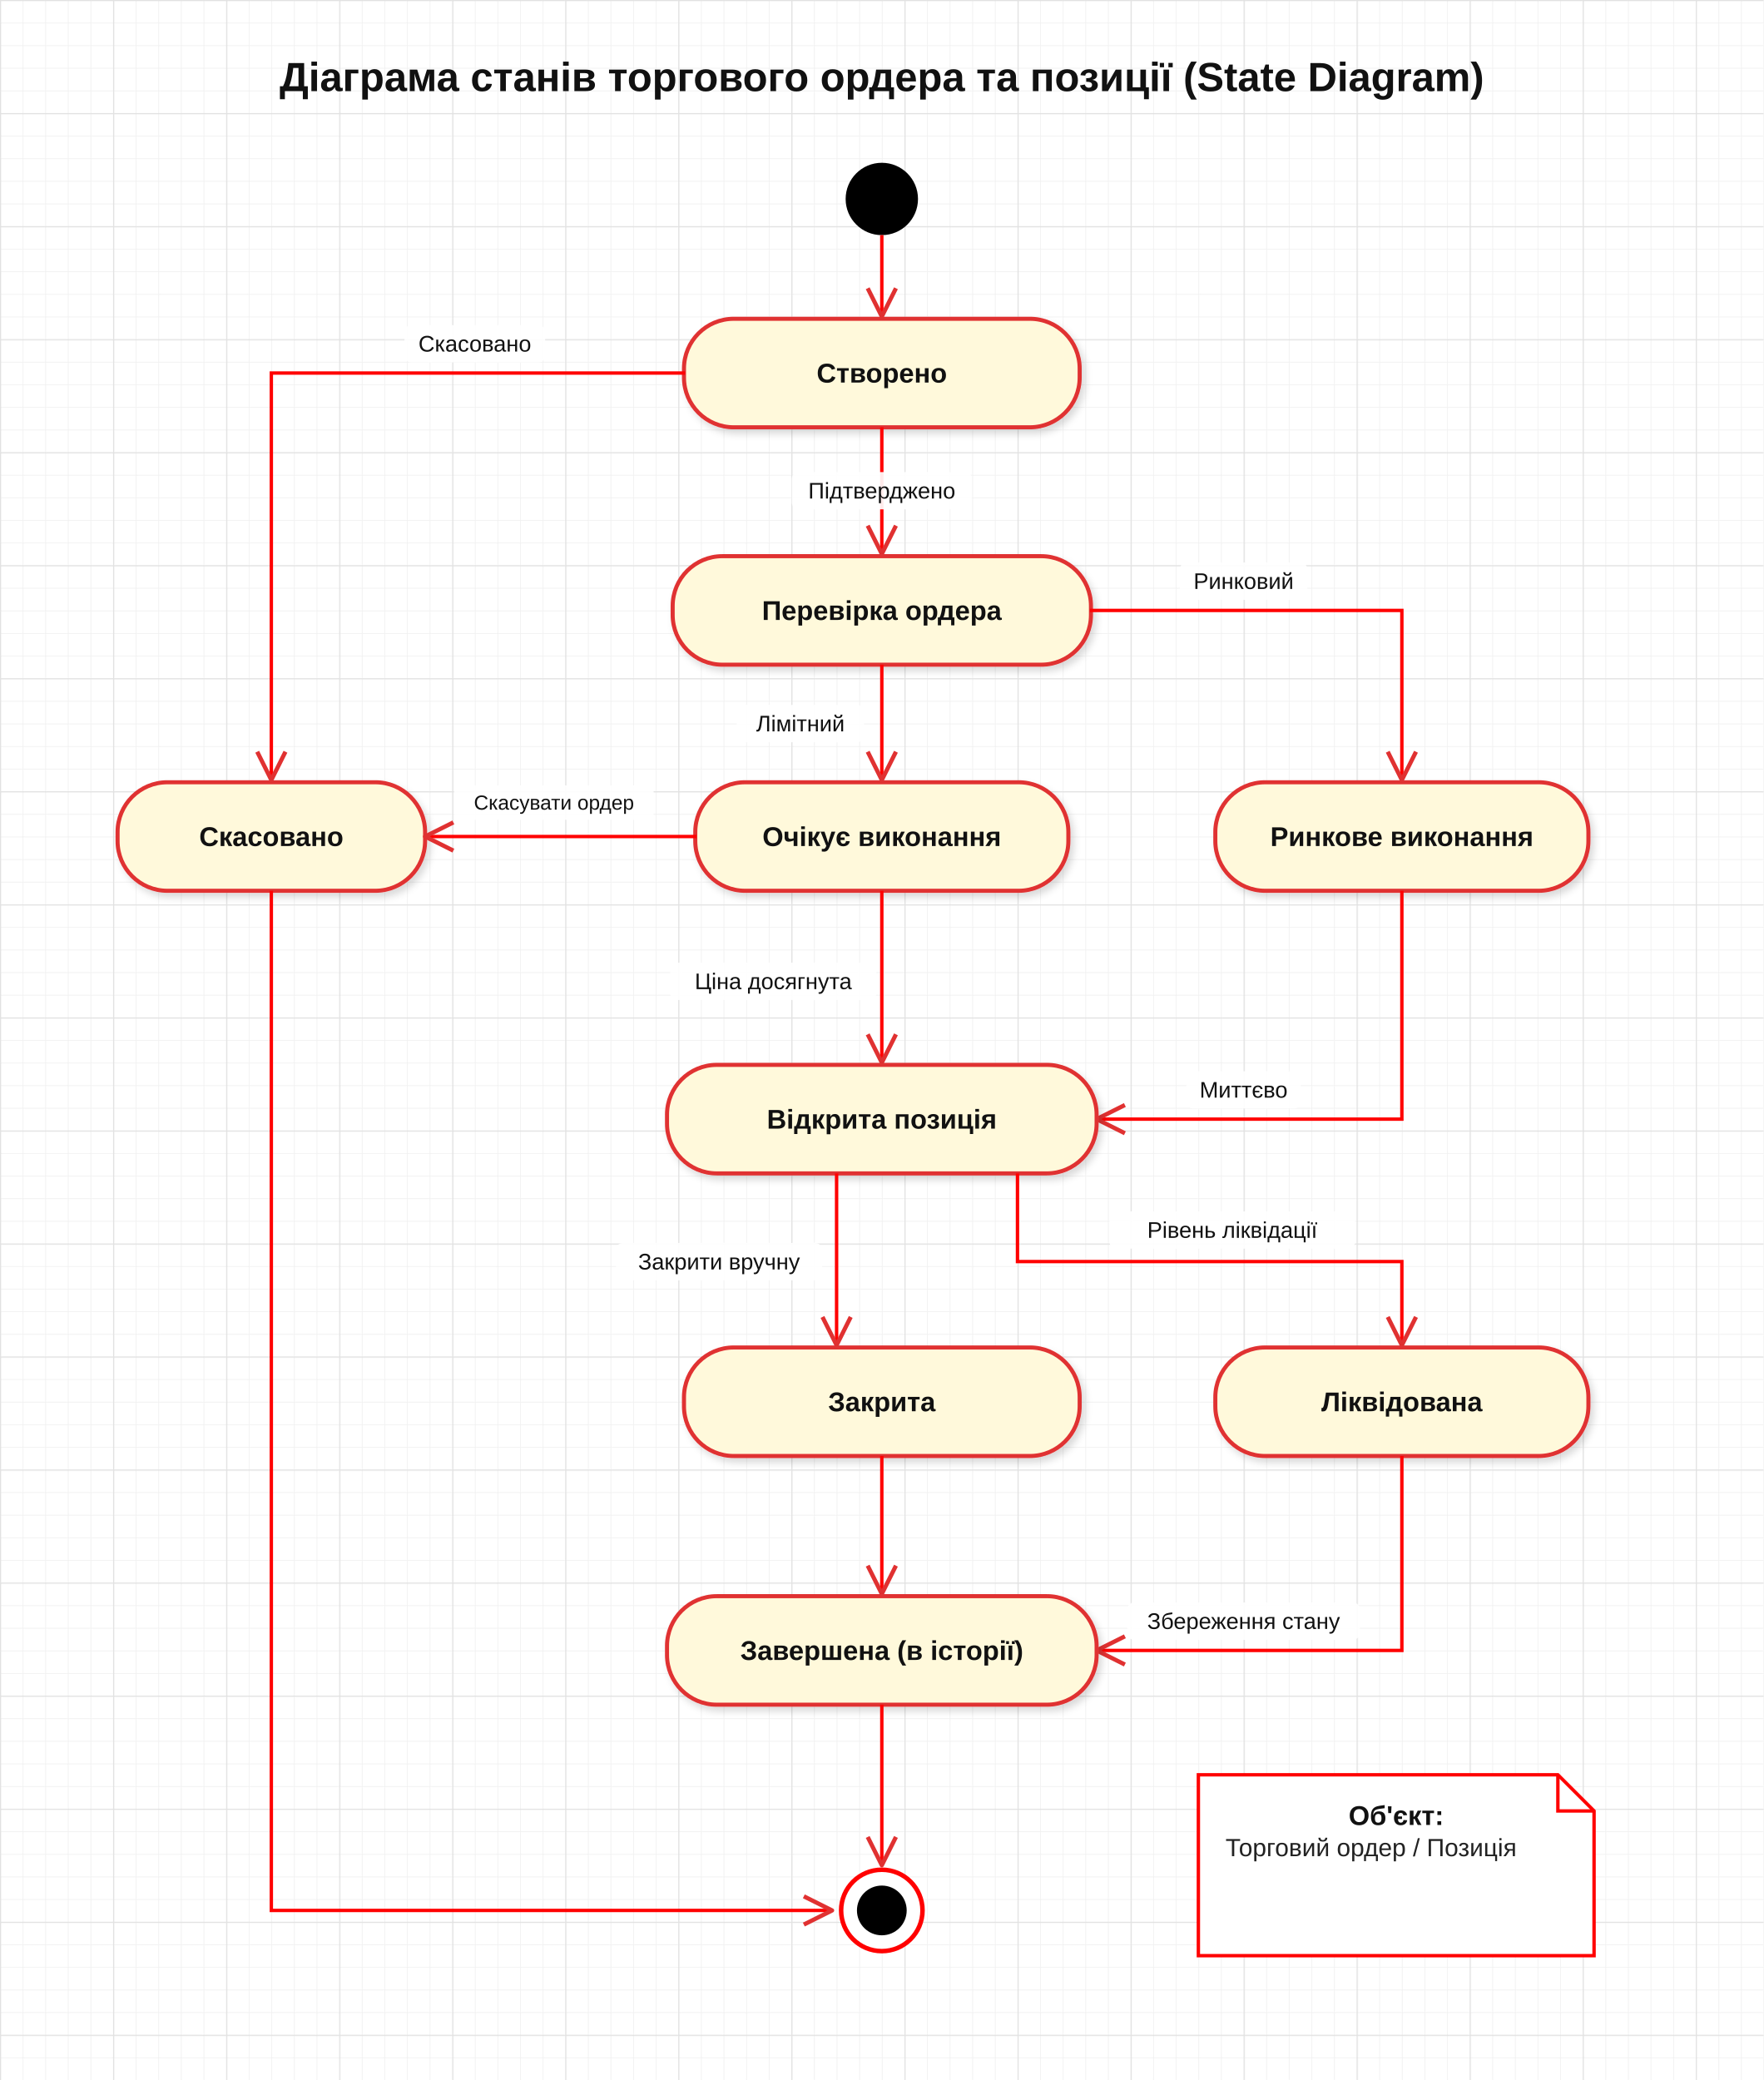
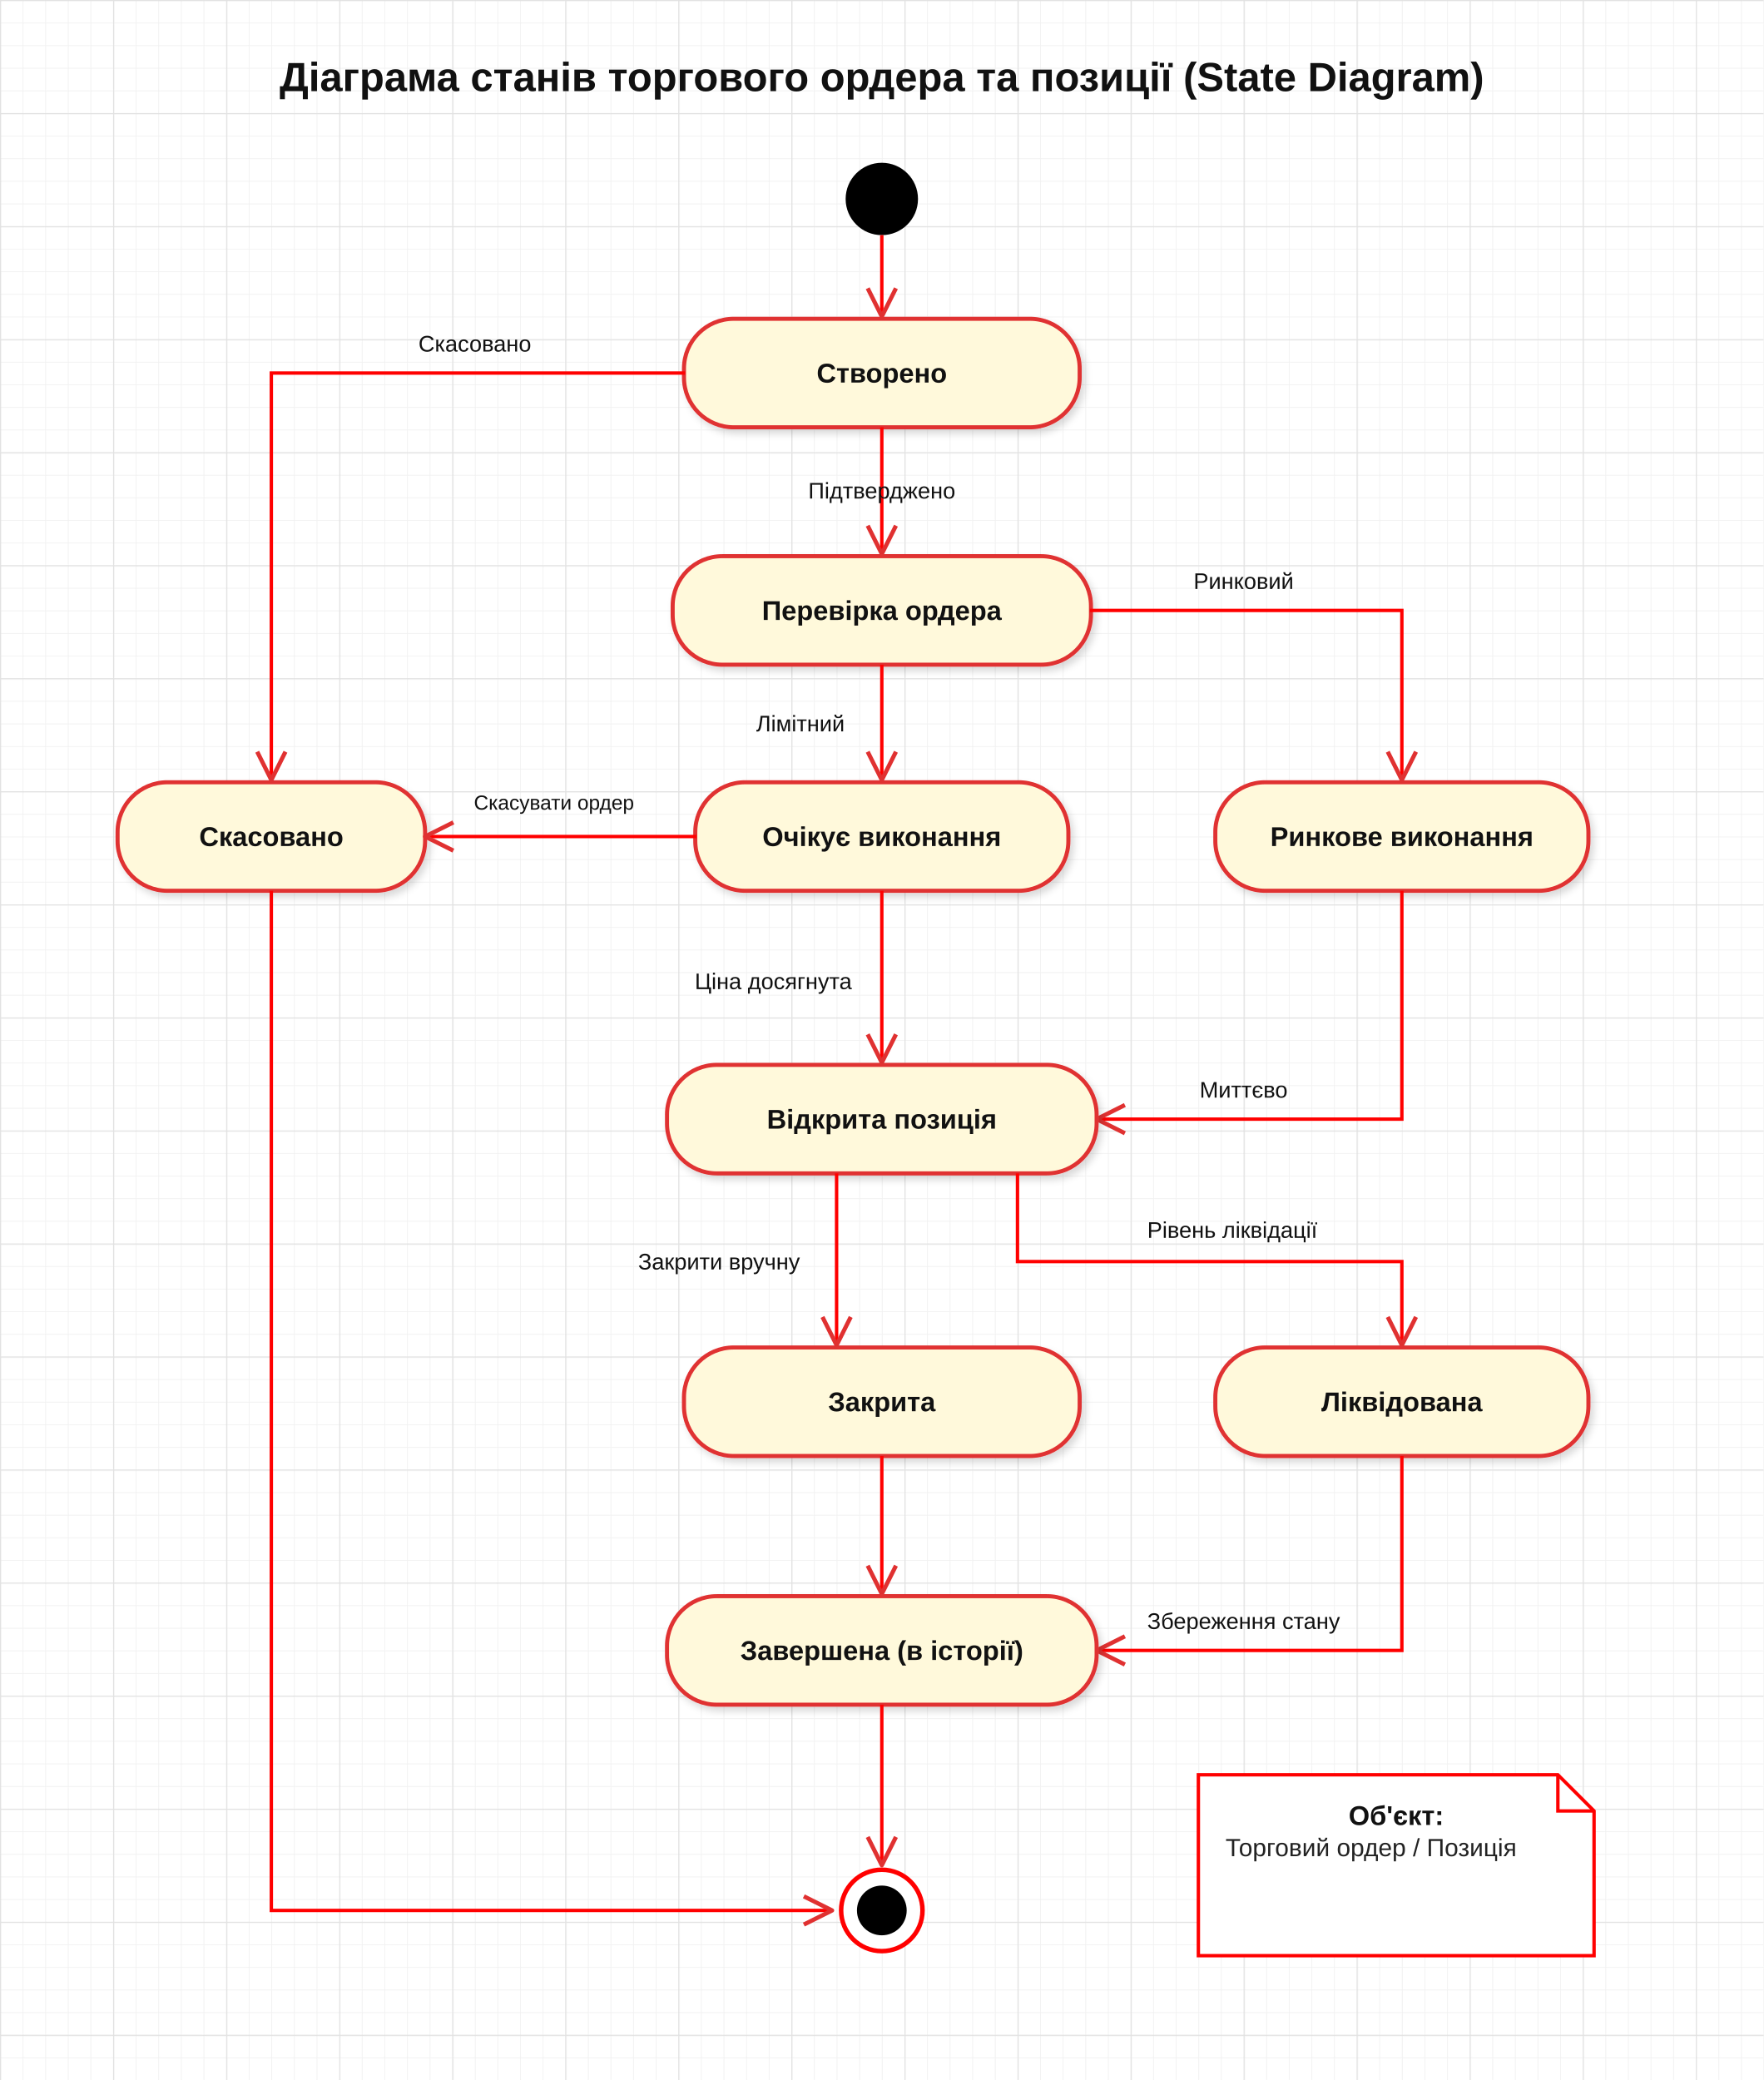
<svg xmlns="http://www.w3.org/2000/svg" width="780" height="920" viewBox="0 0 780 920" font-family="Arial, Helvetica, sans-serif">
  <defs>
    <pattern id="smallGrid" width="10" height="10" patternUnits="userSpaceOnUse">
      <path d="M 10 0 L 0 0 0 10" fill="none" stroke="#f0f0f0" stroke-width="0.6" />
    </pattern>
    <pattern id="grid" width="50" height="50" patternUnits="userSpaceOnUse">
      <rect width="50" height="50" fill="url(#smallGrid)" />
      <path d="M 50 0 L 0 0 0 50" fill="none" stroke="#e2e2e2" stroke-width="1" />
    </pattern>
    <filter id="dropShadow" x="-10%" y="-10%" width="125%" height="125%">
      <feDropShadow dx="1.5" dy="2" stdDeviation="1.5" flood-color="#000000" flood-opacity="0.15" />
    </filter>
    <marker id="vee-blue" viewBox="0 0 12 12" refX="11" refY="6" markerWidth="10" markerHeight="10" orient="auto-start-reverse">
      <path d="M 1 1 L 11 6 L 1 11" fill="none" stroke="#2b7889" stroke-width="1.5" stroke-linejoin="round" />
    </marker>
    <marker id="arrow-blue" viewBox="0 0 12 12" refX="11" refY="6" markerWidth="9" markerHeight="9" orient="auto-start-reverse">
      <path d="M 1 2 L 11 6 L 1 10 z" fill="#2b7889" stroke="#2b7889" stroke-width="1" />
    </marker>
    <marker id="hollow-blue" viewBox="0 0 14 14" refX="13" refY="7" markerWidth="12" markerHeight="12" orient="auto-start-reverse">
      <path d="M 1 1 L 13 7 L 1 13 z" fill="#ffffff" stroke="#2b7889" stroke-width="1.5" />
    </marker>
    <marker id="diamond-filled-blue" viewBox="0 0 16 12" refX="1" refY="6" markerWidth="14" markerHeight="10" orient="auto">
      <path d="M 1 6 L 8 1 L 15 6 L 8 11 z" fill="#2b7889" stroke="#2b7889" stroke-width="1.2" />
    </marker>
    <marker id="diamond-hollow-blue" viewBox="0 0 16 12" refX="1" refY="6" markerWidth="14" markerHeight="10" orient="auto">
      <path d="M 1 6 L 8 1 L 15 6 L 8 11 z" fill="#ffffff" stroke="#2b7889" stroke-width="1.3" />
    </marker>
    <marker id="vee-black" viewBox="0 0 12 12" refX="11" refY="6" markerWidth="10" markerHeight="10" orient="auto-start-reverse">
      <path d="M 1 1 L 11 6 L 1 11" fill="none" stroke="#333333" stroke-width="1.5" stroke-linejoin="round" />
    </marker>
    <marker id="arrow-black" viewBox="0 0 12 12" refX="11" refY="6" markerWidth="9" markerHeight="9" orient="auto-start-reverse">
      <path d="M 1 2 L 11 6 L 1 10 z" fill="#333333" stroke="#333333" stroke-width="1" />
    </marker>
    <marker id="hollow-black" viewBox="0 0 14 14" refX="13" refY="7" markerWidth="12" markerHeight="12" orient="auto-start-reverse">
      <path d="M 1 1 L 13 7 L 1 13 z" fill="#ffffff" stroke="#333333" stroke-width="1.5" />
    </marker>
    <marker id="diamond-filled-black" viewBox="0 0 16 12" refX="1" refY="6" markerWidth="14" markerHeight="10" orient="auto">
      <path d="M 1 6 L 8 1 L 15 6 L 8 11 z" fill="#333333" stroke="#333333" stroke-width="1.2" />
    </marker>
    <marker id="diamond-hollow-black" viewBox="0 0 16 12" refX="1" refY="6" markerWidth="14" markerHeight="10" orient="auto">
      <path d="M 1 6 L 8 1 L 15 6 L 8 11 z" fill="#ffffff" stroke="#333333" stroke-width="1.3" />
    </marker>
    <marker id="vee-red" viewBox="0 0 12 12" refX="11" refY="6" markerWidth="10" markerHeight="10" orient="auto-start-reverse">
      <path d="M 1 1 L 11 6 L 1 11" fill="none" stroke="#e03131" stroke-width="1.5" stroke-linejoin="round" />
    </marker>
    <marker id="arrow-red" viewBox="0 0 12 12" refX="11" refY="6" markerWidth="9" markerHeight="9" orient="auto-start-reverse">
      <path d="M 1 2 L 11 6 L 1 10 z" fill="#e03131" stroke="#e03131" stroke-width="1" />
    </marker>
    <marker id="hollow-red" viewBox="0 0 14 14" refX="13" refY="7" markerWidth="12" markerHeight="12" orient="auto-start-reverse">
      <path d="M 1 1 L 13 7 L 1 13 z" fill="#ffffff" stroke="#e03131" stroke-width="1.5" />
    </marker>
    <marker id="diamond-filled-red" viewBox="0 0 16 12" refX="1" refY="6" markerWidth="14" markerHeight="10" orient="auto">
      <path d="M 1 6 L 8 1 L 15 6 L 8 11 z" fill="#e03131" stroke="#e03131" stroke-width="1.2" />
    </marker>
    <marker id="diamond-hollow-red" viewBox="0 0 16 12" refX="1" refY="6" markerWidth="14" markerHeight="10" orient="auto">
      <path d="M 1 6 L 8 1 L 15 6 L 8 11 z" fill="#ffffff" stroke="#e03131" stroke-width="1.3" />
    </marker>
    <marker id="vee-green" viewBox="0 0 12 12" refX="11" refY="6" markerWidth="10" markerHeight="10" orient="auto-start-reverse">
      <path d="M 1 1 L 11 6 L 1 11" fill="none" stroke="#2b8a3e" stroke-width="1.5" stroke-linejoin="round" />
    </marker>
    <marker id="arrow-green" viewBox="0 0 12 12" refX="11" refY="6" markerWidth="9" markerHeight="9" orient="auto-start-reverse">
      <path d="M 1 2 L 11 6 L 1 10 z" fill="#2b8a3e" stroke="#2b8a3e" stroke-width="1" />
    </marker>
    <marker id="hollow-green" viewBox="0 0 14 14" refX="13" refY="7" markerWidth="12" markerHeight="12" orient="auto-start-reverse">
      <path d="M 1 1 L 13 7 L 1 13 z" fill="#ffffff" stroke="#2b8a3e" stroke-width="1.5" />
    </marker>
    <marker id="diamond-filled-green" viewBox="0 0 16 12" refX="1" refY="6" markerWidth="14" markerHeight="10" orient="auto">
      <path d="M 1 6 L 8 1 L 15 6 L 8 11 z" fill="#2b8a3e" stroke="#2b8a3e" stroke-width="1.2" />
    </marker>
    <marker id="diamond-hollow-green" viewBox="0 0 16 12" refX="1" refY="6" markerWidth="14" markerHeight="10" orient="auto">
      <path d="M 1 6 L 8 1 L 15 6 L 8 11 z" fill="#ffffff" stroke="#2b8a3e" stroke-width="1.3" />
    </marker>
    <marker id="vee-orange" viewBox="0 0 12 12" refX="11" refY="6" markerWidth="10" markerHeight="10" orient="auto-start-reverse">
      <path d="M 1 1 L 11 6 L 1 11" fill="none" stroke="#d97706" stroke-width="1.5" stroke-linejoin="round" />
    </marker>
    <marker id="arrow-orange" viewBox="0 0 12 12" refX="11" refY="6" markerWidth="9" markerHeight="9" orient="auto-start-reverse">
      <path d="M 1 2 L 11 6 L 1 10 z" fill="#d97706" stroke="#d97706" stroke-width="1" />
    </marker>
    <marker id="hollow-orange" viewBox="0 0 14 14" refX="13" refY="7" markerWidth="12" markerHeight="12" orient="auto-start-reverse">
      <path d="M 1 1 L 13 7 L 1 13 z" fill="#ffffff" stroke="#d97706" stroke-width="1.5" />
    </marker>
    <marker id="diamond-filled-orange" viewBox="0 0 16 12" refX="1" refY="6" markerWidth="14" markerHeight="10" orient="auto">
      <path d="M 1 6 L 8 1 L 15 6 L 8 11 z" fill="#d97706" stroke="#d97706" stroke-width="1.2" />
    </marker>
    <marker id="diamond-hollow-orange" viewBox="0 0 16 12" refX="1" refY="6" markerWidth="14" markerHeight="10" orient="auto">
      <path d="M 1 6 L 8 1 L 15 6 L 8 11 z" fill="#ffffff" stroke="#d97706" stroke-width="1.3" />
    </marker>
    <marker id="vee-darkorange" viewBox="0 0 12 12" refX="11" refY="6" markerWidth="10" markerHeight="10" orient="auto-start-reverse">
      <path d="M 1 1 L 11 6 L 1 11" fill="none" stroke="#d9480f" stroke-width="1.5" stroke-linejoin="round" />
    </marker>
    <marker id="arrow-darkorange" viewBox="0 0 12 12" refX="11" refY="6" markerWidth="9" markerHeight="9" orient="auto-start-reverse">
      <path d="M 1 2 L 11 6 L 1 10 z" fill="#d9480f" stroke="#d9480f" stroke-width="1" />
    </marker>
    <marker id="hollow-darkorange" viewBox="0 0 14 14" refX="13" refY="7" markerWidth="12" markerHeight="12" orient="auto-start-reverse">
      <path d="M 1 1 L 13 7 L 1 13 z" fill="#ffffff" stroke="#d9480f" stroke-width="1.5" />
    </marker>
    <marker id="diamond-filled-darkorange" viewBox="0 0 16 12" refX="1" refY="6" markerWidth="14" markerHeight="10" orient="auto">
      <path d="M 1 6 L 8 1 L 15 6 L 8 11 z" fill="#d9480f" stroke="#d9480f" stroke-width="1.2" />
    </marker>
    <marker id="diamond-hollow-darkorange" viewBox="0 0 16 12" refX="1" refY="6" markerWidth="14" markerHeight="10" orient="auto">
      <path d="M 1 6 L 8 1 L 15 6 L 8 11 z" fill="#ffffff" stroke="#d9480f" stroke-width="1.3" />
    </marker>
    <marker id="vee-pink" viewBox="0 0 12 12" refX="11" refY="6" markerWidth="10" markerHeight="10" orient="auto-start-reverse">
      <path d="M 1 1 L 11 6 L 1 11" fill="none" stroke="#b85450" stroke-width="1.5" stroke-linejoin="round" />
    </marker>
    <marker id="arrow-pink" viewBox="0 0 12 12" refX="11" refY="6" markerWidth="9" markerHeight="9" orient="auto-start-reverse">
      <path d="M 1 2 L 11 6 L 1 10 z" fill="#b85450" stroke="#b85450" stroke-width="1" />
    </marker>
    <marker id="hollow-pink" viewBox="0 0 14 14" refX="13" refY="7" markerWidth="12" markerHeight="12" orient="auto-start-reverse">
      <path d="M 1 1 L 13 7 L 1 13 z" fill="#ffffff" stroke="#b85450" stroke-width="1.5" />
    </marker>
    <marker id="diamond-filled-pink" viewBox="0 0 16 12" refX="1" refY="6" markerWidth="14" markerHeight="10" orient="auto">
      <path d="M 1 6 L 8 1 L 15 6 L 8 11 z" fill="#b85450" stroke="#b85450" stroke-width="1.2" />
    </marker>
    <marker id="diamond-hollow-pink" viewBox="0 0 16 12" refX="1" refY="6" markerWidth="14" markerHeight="10" orient="auto">
      <path d="M 1 6 L 8 1 L 15 6 L 8 11 z" fill="#ffffff" stroke="#b85450" stroke-width="1.3" />
    </marker>
    <marker id="vee-slate" viewBox="0 0 12 12" refX="11" refY="6" markerWidth="10" markerHeight="10" orient="auto-start-reverse">
      <path d="M 1 1 L 11 6 L 1 11" fill="none" stroke="#475569" stroke-width="1.5" stroke-linejoin="round" />
    </marker>
    <marker id="arrow-slate" viewBox="0 0 12 12" refX="11" refY="6" markerWidth="9" markerHeight="9" orient="auto-start-reverse">
      <path d="M 1 2 L 11 6 L 1 10 z" fill="#475569" stroke="#475569" stroke-width="1" />
    </marker>
    <marker id="hollow-slate" viewBox="0 0 14 14" refX="13" refY="7" markerWidth="12" markerHeight="12" orient="auto-start-reverse">
      <path d="M 1 1 L 13 7 L 1 13 z" fill="#ffffff" stroke="#475569" stroke-width="1.5" />
    </marker>
    <marker id="diamond-filled-slate" viewBox="0 0 16 12" refX="1" refY="6" markerWidth="14" markerHeight="10" orient="auto">
      <path d="M 1 6 L 8 1 L 15 6 L 8 11 z" fill="#475569" stroke="#475569" stroke-width="1.2" />
    </marker>
    <marker id="diamond-hollow-slate" viewBox="0 0 16 12" refX="1" refY="6" markerWidth="14" markerHeight="10" orient="auto">
      <path d="M 1 6 L 8 1 L 15 6 L 8 11 z" fill="#ffffff" stroke="#475569" stroke-width="1.3" />
    </marker>
    <marker id="er-one" viewBox="0 0 16 16" refX="2" refY="8" markerWidth="14" markerHeight="14" orient="auto">
      <path d="M 6 2 L 6 14 M 10 2 L 10 14" fill="none" stroke="#2b7889" stroke-width="1.6" />
    </marker>
    <marker id="er-many" viewBox="0 0 20 16" refX="18" refY="8" markerWidth="16" markerHeight="14" orient="auto">
      <circle cx="5" cy="8" r="3" fill="#ffffff" stroke="#2b7889" stroke-width="1.5" />
      <path d="M 9 8 L 19 2 M 9 8 L 19 8 M 9 8 L 19 14" fill="none" stroke="#2b7889" stroke-width="1.5" />
    </marker>
  </defs>
  <rect width="780" height="920" fill="#ffffff" />
  <rect width="780" height="920" fill="url(#grid)" />
  <text x="390.0" y="40.3" font-size="18" font-weight="bold" font-style="normal" text-anchor="middle" fill="#111111">Діаграма станів торгового ордера та позиції (State Diagram)</text>
  <circle cx="390" cy="88" r="16" fill="#000000" />
  <path d="M 390.0 104.0 L 390.0 140.0" fill="none" stroke="#ff0000" stroke-width="1.5" marker-end="url(#vee-red)" />
  <rect x="302.5" y="141.0" width="175" height="48" rx="22" fill="#fff9db" stroke="#e03131" stroke-width="1.8" filter="url(#dropShadow)" />
  <text x="390.0" y="169.2" font-size="12" font-weight="bold" font-style="normal" text-anchor="middle" fill="#111111">Створено</text>
  <path d="M 390.0 189.0 L 390.0 245.0" fill="none" stroke="#ff0000" stroke-width="1.5" marker-end="url(#vee-red)" />
-   <rect x="350.2" y="208.8" width="79.6" height="16.5" rx="3" fill="#ffffff" stroke="none" fill-opacity="0.92" />
  <text x="390.0" y="220.5" font-size="10" font-weight="normal" font-style="normal" text-anchor="middle" fill="#111111">Підтверджено</text>
  <path d="M 303.0 165.0 L 120.0 165.0 L 120.0 345.0" fill="none" stroke="#ff0000" stroke-width="1.5" marker-end="url(#vee-red)" />
-   <rect x="178.9" y="143.8" width="62.2" height="16.5" rx="3" fill="#ffffff" stroke="none" fill-opacity="0.92" />
  <text x="210.0" y="155.5" font-size="10" font-weight="normal" font-style="normal" text-anchor="middle" fill="#111111">Скасовано</text>
  <rect x="52.0" y="346.0" width="136" height="48" rx="22" fill="#fff9db" stroke="#e03131" stroke-width="1.8" filter="url(#dropShadow)" />
  <text x="120.0" y="374.2" font-size="12" font-weight="bold" font-style="normal" text-anchor="middle" fill="#111111">Скасовано</text>
  <rect x="297.5" y="246.0" width="185" height="48" rx="22" fill="#fff9db" stroke="#e03131" stroke-width="1.8" filter="url(#dropShadow)" />
  <text x="390.0" y="274.2" font-size="12" font-weight="bold" font-style="normal" text-anchor="middle" fill="#111111">Перевірка ордера</text>
  <path d="M 390.0 294.0 L 390.0 345.0" fill="none" stroke="#ff0000" stroke-width="1.5" marker-end="url(#vee-red)" />
-   <rect x="325.8" y="311.8" width="56.4" height="16.5" rx="3" fill="#ffffff" stroke="none" fill-opacity="0.92" />
  <text x="354.0" y="323.5" font-size="10" font-weight="normal" font-style="normal" text-anchor="middle" fill="#111111">Лімітний</text>
  <path d="M 482.0 270.0 L 620.0 270.0 L 620.0 345.0" fill="none" stroke="#ff0000" stroke-width="1.5" marker-end="url(#vee-red)" />
-   <rect x="521.8" y="248.8" width="56.4" height="16.5" rx="3" fill="#ffffff" stroke="none" fill-opacity="0.92" />
  <text x="550.0" y="260.5" font-size="10" font-weight="normal" font-style="normal" text-anchor="middle" fill="#111111">Ринковий</text>
  <rect x="307.5" y="346.0" width="165" height="48" rx="22" fill="#fff9db" stroke="#e03131" stroke-width="1.8" filter="url(#dropShadow)" />
  <text x="390.0" y="374.2" font-size="12" font-weight="bold" font-style="normal" text-anchor="middle" fill="#111111">Очікує виконання</text>
  <rect x="537.5" y="346.0" width="165" height="48" rx="22" fill="#fff9db" stroke="#e03131" stroke-width="1.8" filter="url(#dropShadow)" />
  <text x="620.0" y="374.2" font-size="12" font-weight="bold" font-style="normal" text-anchor="middle" fill="#111111">Ринкове виконання</text>
  <path d="M 308.0 370.0 L 188.0 370.0" fill="none" stroke="#ff0000" stroke-width="1.5" marker-end="url(#vee-red)" />
-   <rect x="200.8" y="347.4" width="88.3" height="15.2" rx="3" fill="#ffffff" stroke="none" fill-opacity="0.92" />
  <text x="245.0" y="358.1" font-size="9" font-weight="normal" font-style="normal" text-anchor="middle" fill="#111111">Скасувати ордер</text>
  <path d="M 390.0 394.0 L 390.0 470.0" fill="none" stroke="#ff0000" stroke-width="1.5" marker-end="url(#vee-red)" />
-   <rect x="296.4" y="425.8" width="91.2" height="16.5" rx="3" fill="#ffffff" stroke="none" fill-opacity="0.92" />
  <text x="342.0" y="437.5" font-size="10" font-weight="normal" font-style="normal" text-anchor="middle" fill="#111111">Ціна досягнута</text>
  <path d="M 620.0 394.0 L 620.0 495.0 L 485.0 495.0" fill="none" stroke="#ff0000" stroke-width="1.5" marker-end="url(#vee-red)" />
-   <rect x="524.7" y="473.8" width="50.6" height="16.5" rx="3" fill="#ffffff" stroke="none" fill-opacity="0.92" />
  <text x="550.0" y="485.5" font-size="10" font-weight="normal" font-style="normal" text-anchor="middle" fill="#111111">Миттєво</text>
  <rect x="295.0" y="471.0" width="190" height="48" rx="22" fill="#fff9db" stroke="#e03131" stroke-width="1.8" filter="url(#dropShadow)" />
  <text x="390.0" y="499.2" font-size="12" font-weight="bold" font-style="normal" text-anchor="middle" fill="#111111">Відкрита позиція</text>
  <path d="M 370.0 519.0 L 370.0 595.0" fill="none" stroke="#ff0000" stroke-width="1.5" marker-end="url(#vee-red)" />
-   <rect x="272.4" y="549.8" width="91.2" height="16.5" rx="3" fill="#ffffff" stroke="none" fill-opacity="0.92" />
  <text x="318.0" y="561.5" font-size="10" font-weight="normal" font-style="normal" text-anchor="middle" fill="#111111">Закрити вручну</text>
  <path d="M 450.0 519.0 L 450.0 558.0 L 620.0 558.0 L 620.0 595.0" fill="none" stroke="#ff0000" stroke-width="1.5" marker-end="url(#vee-red)" />
-   <rect x="490.7" y="535.8" width="108.6" height="16.5" rx="3" fill="#ffffff" stroke="none" fill-opacity="0.92" />
  <text x="545.0" y="547.5" font-size="10" font-weight="normal" font-style="normal" text-anchor="middle" fill="#111111">Рівень ліквідації</text>
  <rect x="302.5" y="596.0" width="175" height="48" rx="22" fill="#fff9db" stroke="#e03131" stroke-width="1.8" filter="url(#dropShadow)" />
  <text x="390.0" y="624.2" font-size="12" font-weight="bold" font-style="normal" text-anchor="middle" fill="#111111">Закрита</text>
  <rect x="537.5" y="596.0" width="165" height="48" rx="22" fill="#fff9db" stroke="#e03131" stroke-width="1.8" filter="url(#dropShadow)" />
  <text x="620.0" y="624.2" font-size="12" font-weight="bold" font-style="normal" text-anchor="middle" fill="#111111">Ліквідована</text>
  <path d="M 390.0 644.0 L 390.0 705.0" fill="none" stroke="#ff0000" stroke-width="1.5" marker-end="url(#vee-red)" />
  <path d="M 620.0 644.0 L 620.0 730.0 L 485.0 730.0" fill="none" stroke="#ff0000" stroke-width="1.5" marker-end="url(#vee-red)" />
-   <rect x="498.6" y="708.8" width="102.8" height="16.5" rx="3" fill="#ffffff" stroke="none" fill-opacity="0.92" />
  <text x="550.0" y="720.5" font-size="10" font-weight="normal" font-style="normal" text-anchor="middle" fill="#111111">Збереження стану</text>
  <rect x="295.0" y="706.0" width="190" height="48" rx="22" fill="#fff9db" stroke="#e03131" stroke-width="1.8" filter="url(#dropShadow)" />
  <text x="390.0" y="734.2" font-size="12" font-weight="bold" font-style="normal" text-anchor="middle" fill="#111111">Завершена (в історії)</text>
  <path d="M 390.0 754.0 L 390.0 825.0" fill="none" stroke="#ff0000" stroke-width="1.5" marker-end="url(#vee-red)" />
  <path d="M 120.0 394.0 L 120.0 845.0 L 368.0 845.0" fill="none" stroke="#ff0000" stroke-width="1.5" marker-end="url(#vee-red)" />
  <circle cx="390" cy="845" r="18" fill="#ffffff" stroke="#ff0000" stroke-width="2" />
  <circle cx="390" cy="845" r="11" fill="#000000" />
  <polygon points="530,785 689,785 705,801 705,865 530,865 530,785" fill="#ffffff" stroke="#ff0000" stroke-width="1.5" />
  <polyline points="689,785 689,801 705,801" fill="none" stroke="#ff0000" stroke-width="1.5" />
  <text x="617.5" y="807.2" font-size="12" font-weight="bold" font-style="normal" text-anchor="middle" fill="#111111">Об'єкт:</text>
  <text x="542" y="821" font-size="11" fill="#222222">Торговий ордер / Позиція</text>
</svg>
